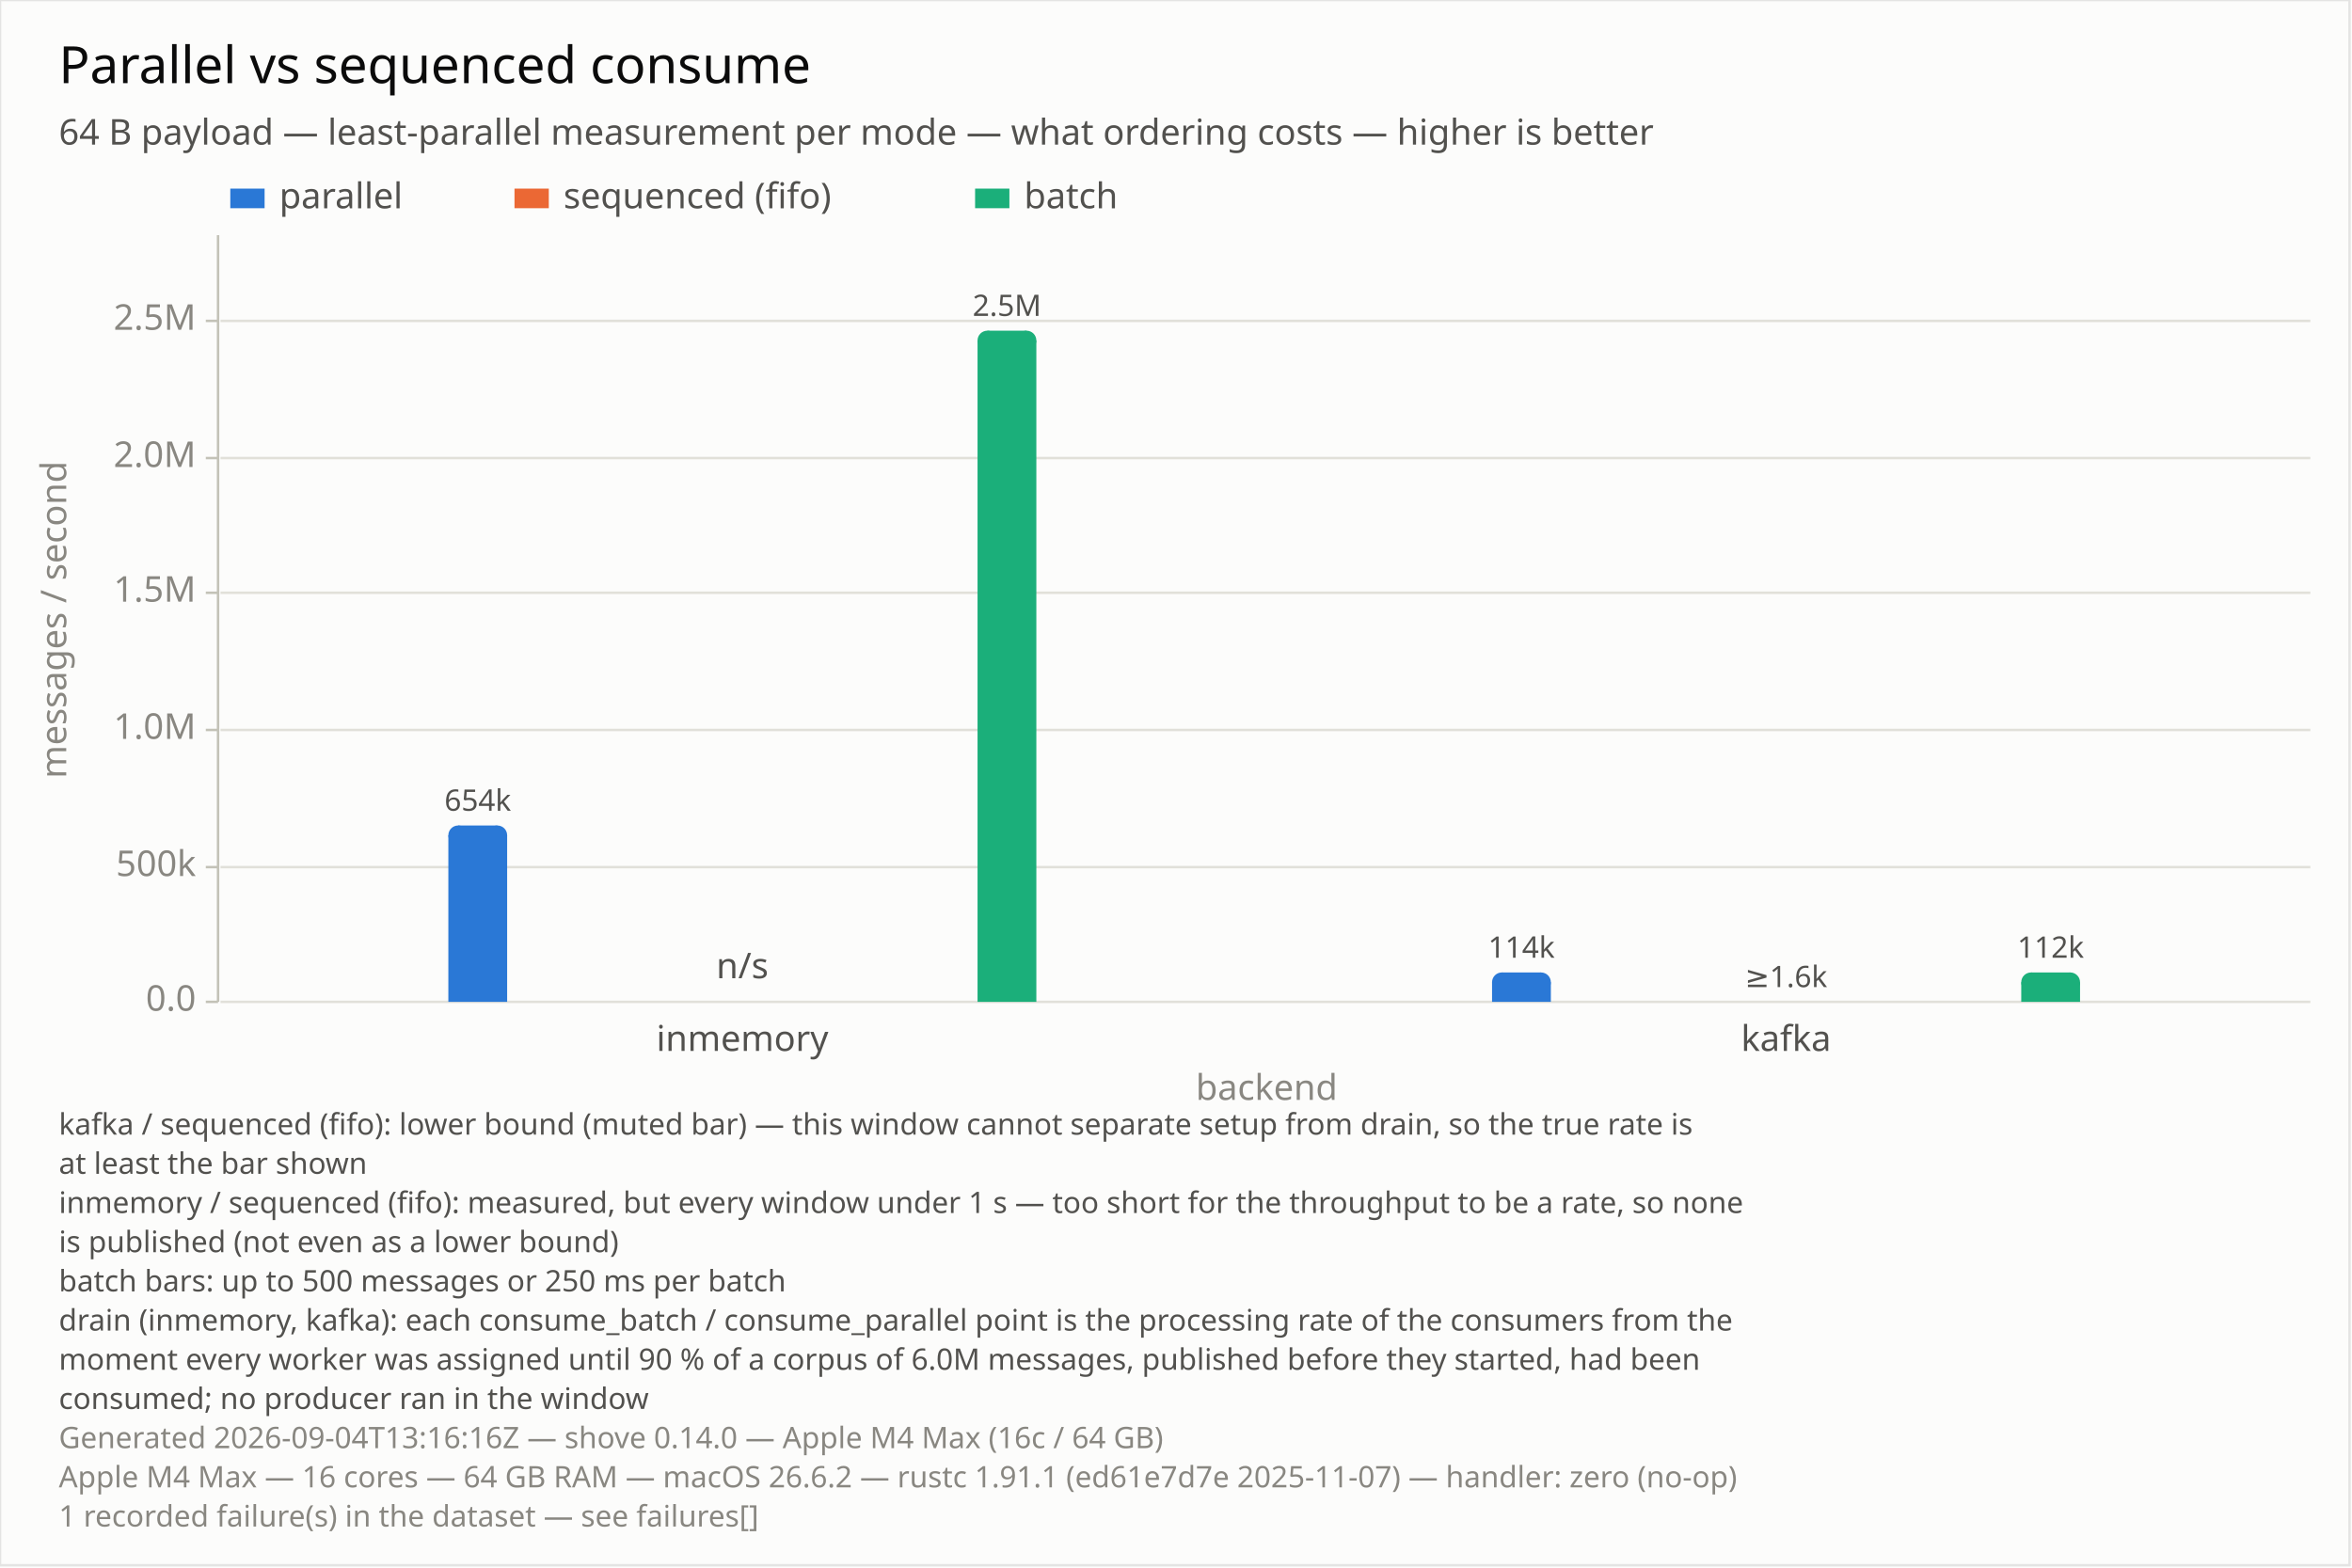
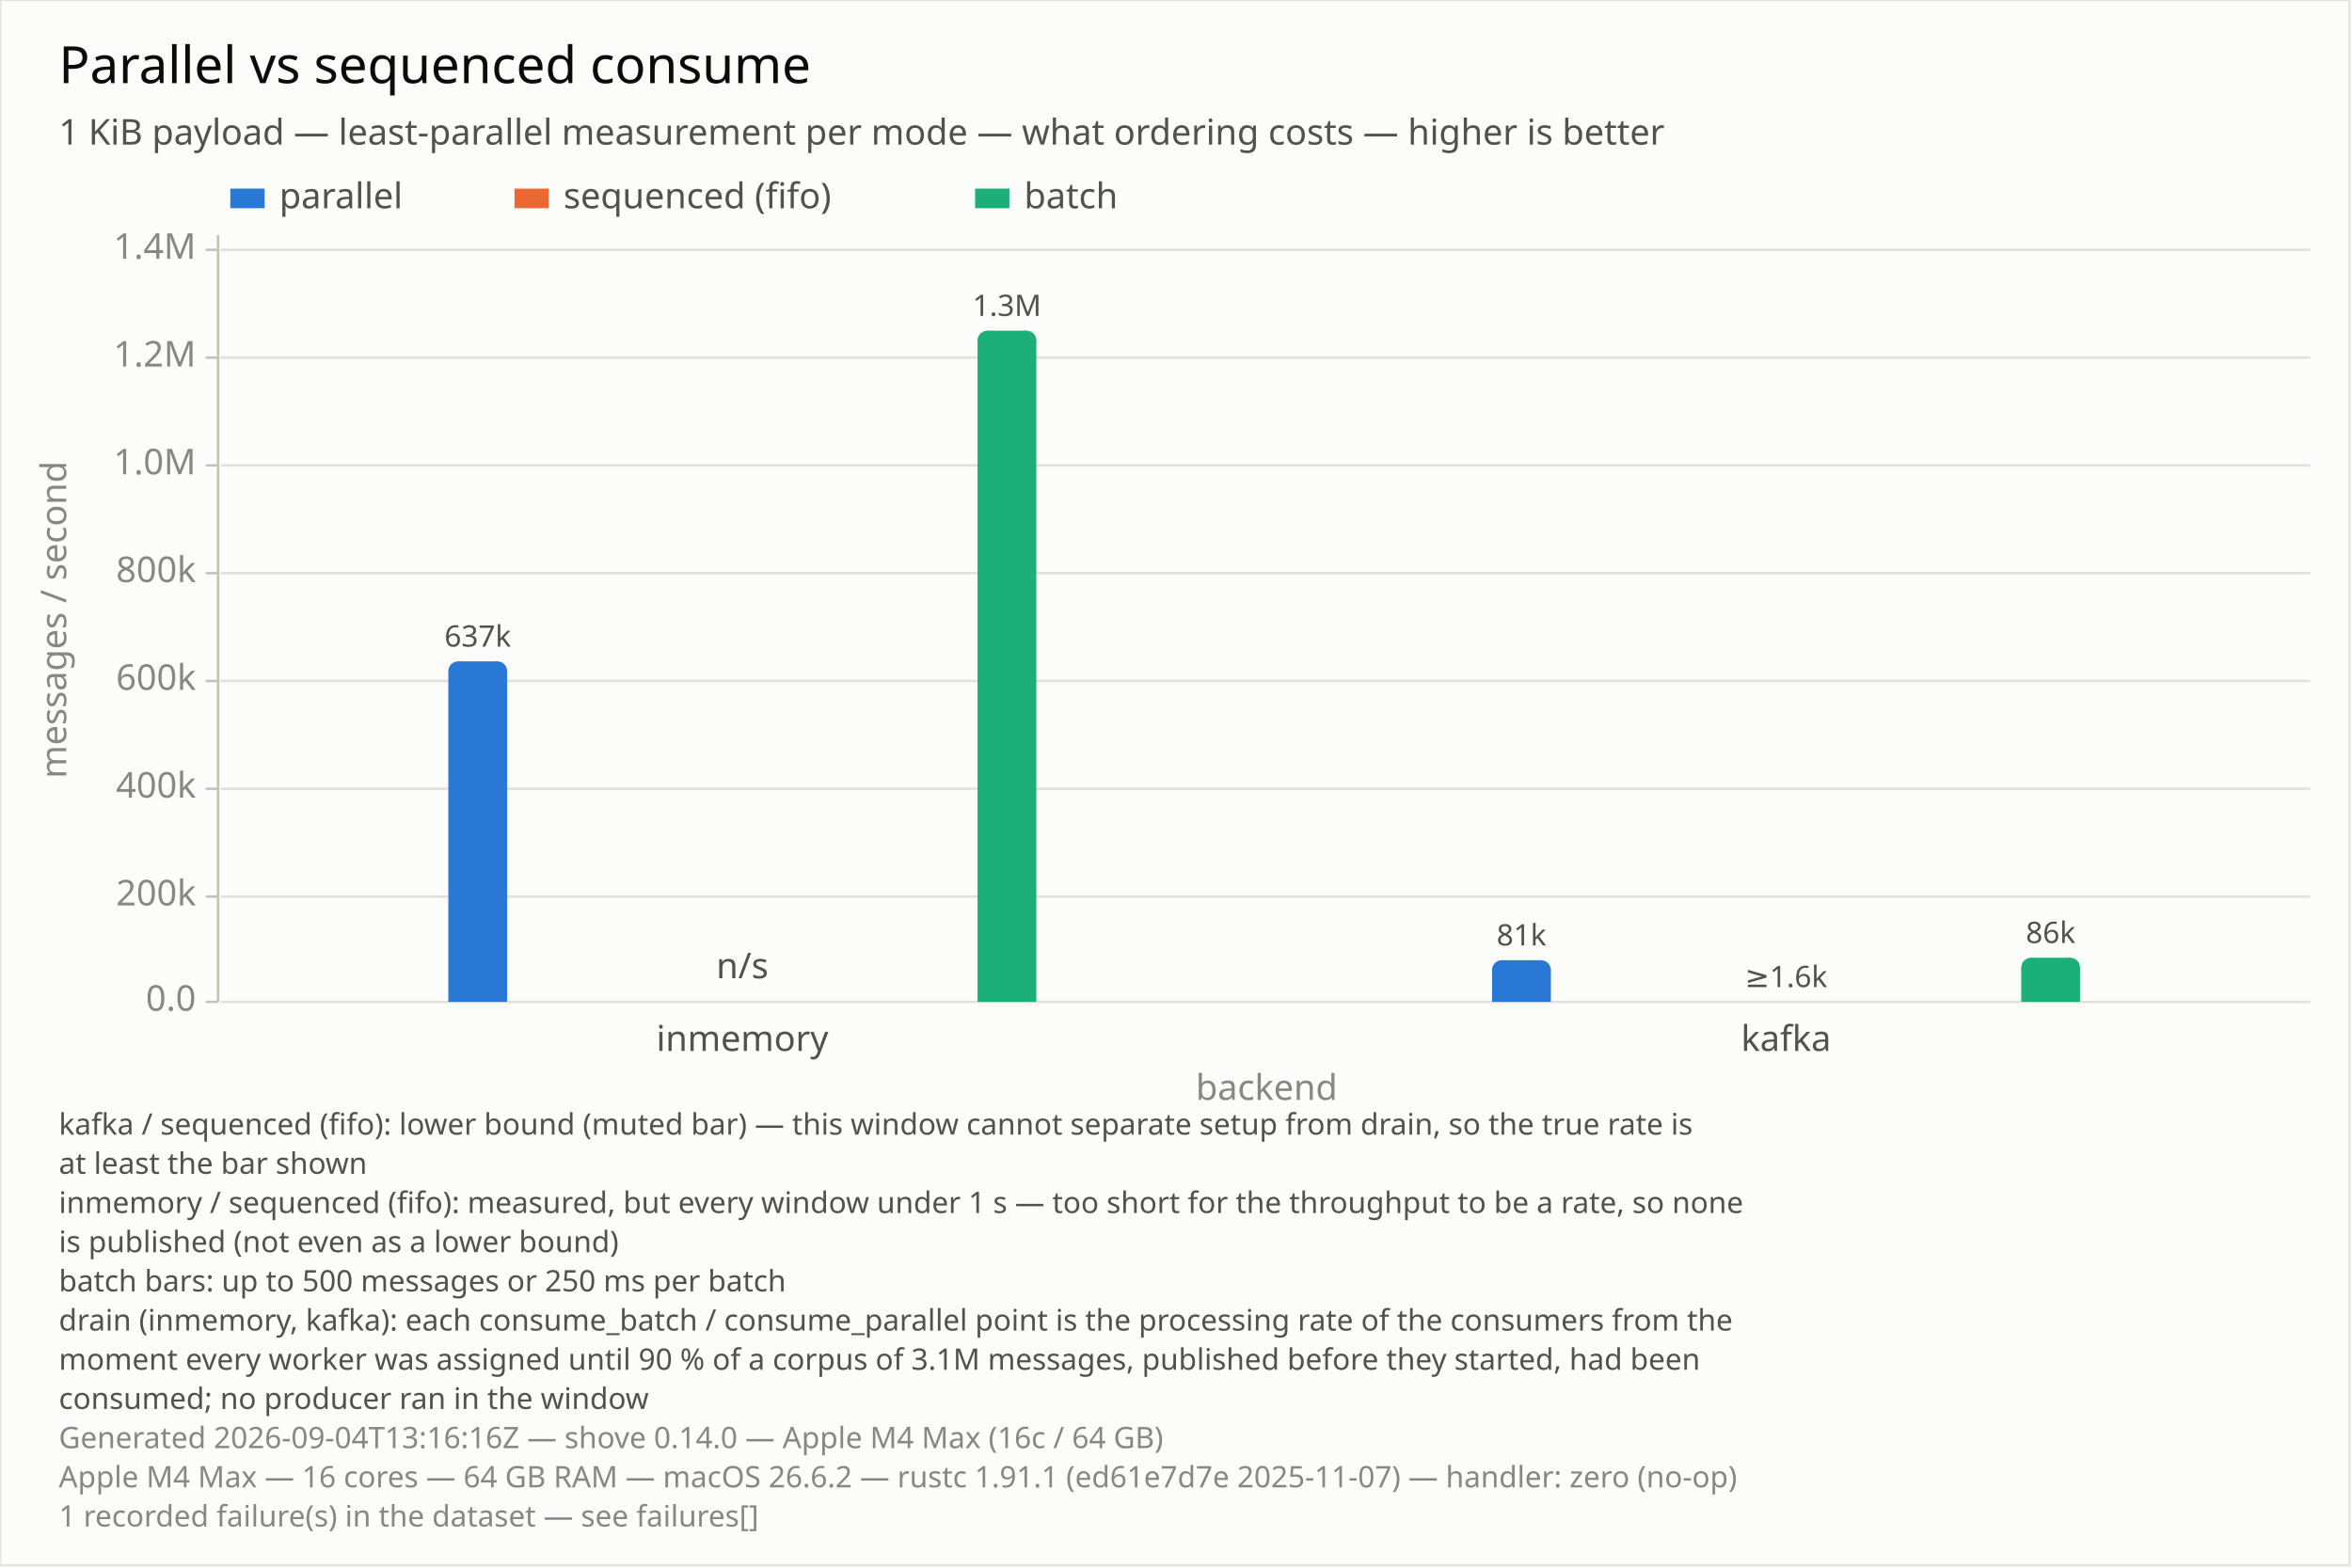
<svg xmlns="http://www.w3.org/2000/svg" width="960" height="640" viewBox="0 0 960 640">
  <rect x="0" y="0" width="960" height="640" opacity="1" fill="#FCFCFB" stroke="none" />
  <rect x="0" y="0" width="959" height="639" opacity="0.1" fill="none" stroke="#0B0B0B" />
  <text x="24" y="18" dy="0.76em" text-anchor="start" font-family="sans-serif" font-size="20.968" opacity="1" fill="#0B0B0B">
Parallel vs sequenced consume
</text>
  <text x="24" y="48" dy="0.76em" text-anchor="start" font-family="sans-serif" font-size="14.516" opacity="1" fill="#52514E">
- 64 B payload — least-parallel measurement per mode — what ordering costs — higher is better
+ 1 KiB payload — least-parallel measurement per mode — what ordering costs — higher is better
</text>
  <text x="24" y="454" dy="0.76em" text-anchor="start" font-family="sans-serif" font-size="12.097" opacity="1" fill="#52514E">
kafka / sequenced (fifo): lower bound (muted bar) — this window cannot separate setup from drain, so the true rate is
</text>
  <text x="24" y="470" dy="0.76em" text-anchor="start" font-family="sans-serif" font-size="12.097" opacity="1" fill="#52514E">
at least the bar shown
</text>
  <text x="24" y="486" dy="0.76em" text-anchor="start" font-family="sans-serif" font-size="12.097" opacity="1" fill="#52514E">
inmemory / sequenced (fifo): measured, but every window under 1 s — too short for the throughput to be a rate, so none
</text>
  <text x="24" y="502" dy="0.76em" text-anchor="start" font-family="sans-serif" font-size="12.097" opacity="1" fill="#52514E">
is published (not even as a lower bound)
</text>
  <text x="24" y="518" dy="0.76em" text-anchor="start" font-family="sans-serif" font-size="12.097" opacity="1" fill="#52514E">
batch bars: up to 500 messages or 250 ms per batch
</text>
  <text x="24" y="534" dy="0.76em" text-anchor="start" font-family="sans-serif" font-size="12.097" opacity="1" fill="#52514E">
drain (inmemory, kafka): each consume_batch / consume_parallel point is the processing rate of the consumers from the
</text>
  <text x="24" y="550" dy="0.76em" text-anchor="start" font-family="sans-serif" font-size="12.097" opacity="1" fill="#52514E">
- moment every worker was assigned until 90 % of a corpus of 6.0M messages, published before they started, had been
+ moment every worker was assigned until 90 % of a corpus of 3.1M messages, published before they started, had been
</text>
  <text x="24" y="566" dy="0.76em" text-anchor="start" font-family="sans-serif" font-size="12.097" opacity="1" fill="#52514E">
consumed; no producer ran in the window
</text>
  <text x="24" y="582" dy="0.76em" text-anchor="start" font-family="sans-serif" font-size="12.097" opacity="1" fill="#898781">
Generated 2026-09-04T13:16:16Z — shove 0.14.0 — Apple M4 Max (16c / 64 GB)
</text>
  <text x="24" y="598" dy="0.76em" text-anchor="start" font-family="sans-serif" font-size="12.097" opacity="1" fill="#898781">
Apple M4 Max — 16 cores — 64 GB RAM — macOS 26.6.2 — rustc 1.91.1 (ed61e7d7e 2025-11-07) — handler: zero (no-op)
</text>
  <text x="24" y="614" dy="0.76em" text-anchor="start" font-family="sans-serif" font-size="12.097" opacity="1" fill="#898781">
1 recorded failure(s) in the dataset — see failures[]
</text>
  <text x="16" y="253" dy="0.76em" text-anchor="middle" font-family="sans-serif" font-size="14.516" opacity="1" fill="#898781" transform="rotate(270, 16, 253)">
messages / second
</text>
  <line opacity="1" stroke="#E1E0D9" stroke-width="1" x1="90" y1="409" x2="943" y2="409" />
-   <line opacity="1" stroke="#E1E0D9" stroke-width="1" x1="90" y1="354" x2="943" y2="354" />
-   <line opacity="1" stroke="#E1E0D9" stroke-width="1" x1="90" y1="298" x2="943" y2="298" />
-   <line opacity="1" stroke="#E1E0D9" stroke-width="1" x1="90" y1="242" x2="943" y2="242" />
-   <line opacity="1" stroke="#E1E0D9" stroke-width="1" x1="90" y1="187" x2="943" y2="187" />
-   <line opacity="1" stroke="#E1E0D9" stroke-width="1" x1="90" y1="131" x2="943" y2="131" />
+   <line opacity="1" stroke="#E1E0D9" stroke-width="1" x1="90" y1="366" x2="943" y2="366" />
+   <line opacity="1" stroke="#E1E0D9" stroke-width="1" x1="90" y1="322" x2="943" y2="322" />
+   <line opacity="1" stroke="#E1E0D9" stroke-width="1" x1="90" y1="278" x2="943" y2="278" />
+   <line opacity="1" stroke="#E1E0D9" stroke-width="1" x1="90" y1="234" x2="943" y2="234" />
+   <line opacity="1" stroke="#E1E0D9" stroke-width="1" x1="90" y1="190" x2="943" y2="190" />
+   <line opacity="1" stroke="#E1E0D9" stroke-width="1" x1="90" y1="146" x2="943" y2="146" />
+   <line opacity="1" stroke="#E1E0D9" stroke-width="1" x1="90" y1="102" x2="943" y2="102" />
  <polyline fill="none" opacity="1" stroke="#C3C2B7" stroke-width="1" points="89,96 89,409 " />
  <text x="80" y="409" dy="0.5ex" text-anchor="end" font-family="sans-serif" font-size="14.516" opacity="1" fill="#898781">
0.0
</text>
  <polyline fill="none" opacity="1" stroke="#C3C2B7" stroke-width="1" points="84,409 89,409 " />
-   <text x="80" y="354" dy="0.5ex" text-anchor="end" font-family="sans-serif" font-size="14.516" opacity="1" fill="#898781">
- 500k
+   <text x="80" y="366" dy="0.5ex" text-anchor="end" font-family="sans-serif" font-size="14.516" opacity="1" fill="#898781">
+ 200k
</text>
-   <polyline fill="none" opacity="1" stroke="#C3C2B7" stroke-width="1" points="84,354 89,354 " />
-   <text x="80" y="298" dy="0.5ex" text-anchor="end" font-family="sans-serif" font-size="14.516" opacity="1" fill="#898781">
+   <polyline fill="none" opacity="1" stroke="#C3C2B7" stroke-width="1" points="84,366 89,366 " />
+   <text x="80" y="322" dy="0.5ex" text-anchor="end" font-family="sans-serif" font-size="14.516" opacity="1" fill="#898781">
+ 400k
+ </text>
+   <polyline fill="none" opacity="1" stroke="#C3C2B7" stroke-width="1" points="84,322 89,322 " />
+   <text x="80" y="278" dy="0.5ex" text-anchor="end" font-family="sans-serif" font-size="14.516" opacity="1" fill="#898781">
+ 600k
+ </text>
+   <polyline fill="none" opacity="1" stroke="#C3C2B7" stroke-width="1" points="84,278 89,278 " />
+   <text x="80" y="234" dy="0.5ex" text-anchor="end" font-family="sans-serif" font-size="14.516" opacity="1" fill="#898781">
+ 800k
+ </text>
+   <polyline fill="none" opacity="1" stroke="#C3C2B7" stroke-width="1" points="84,234 89,234 " />
+   <text x="80" y="190" dy="0.5ex" text-anchor="end" font-family="sans-serif" font-size="14.516" opacity="1" fill="#898781">
1.0M
</text>
-   <polyline fill="none" opacity="1" stroke="#C3C2B7" stroke-width="1" points="84,298 89,298 " />
-   <text x="80" y="242" dy="0.5ex" text-anchor="end" font-family="sans-serif" font-size="14.516" opacity="1" fill="#898781">
- 1.5M
+   <polyline fill="none" opacity="1" stroke="#C3C2B7" stroke-width="1" points="84,190 89,190 " />
+   <text x="80" y="146" dy="0.5ex" text-anchor="end" font-family="sans-serif" font-size="14.516" opacity="1" fill="#898781">
+ 1.2M
</text>
-   <polyline fill="none" opacity="1" stroke="#C3C2B7" stroke-width="1" points="84,242 89,242 " />
-   <text x="80" y="187" dy="0.5ex" text-anchor="end" font-family="sans-serif" font-size="14.516" opacity="1" fill="#898781">
- 2.0M
+   <polyline fill="none" opacity="1" stroke="#C3C2B7" stroke-width="1" points="84,146 89,146 " />
+   <text x="80" y="102" dy="0.5ex" text-anchor="end" font-family="sans-serif" font-size="14.516" opacity="1" fill="#898781">
+ 1.4M
</text>
-   <polyline fill="none" opacity="1" stroke="#C3C2B7" stroke-width="1" points="84,187 89,187 " />
-   <text x="80" y="131" dy="0.5ex" text-anchor="end" font-family="sans-serif" font-size="14.516" opacity="1" fill="#898781">
- 2.5M
- </text>
-   <polyline fill="none" opacity="1" stroke="#C3C2B7" stroke-width="1" points="84,131 89,131 " />
-   <rect x="183" y="341" width="24" height="68" opacity="1" fill="#2A78D6" stroke="none" />
-   <rect x="187" y="337" width="16" height="5" opacity="1" fill="#2A78D6" stroke="none" />
-   <circle cx="187" cy="341" r="4" opacity="1" fill="#2A78D6" stroke="none" stroke-width="0" />
-   <circle cx="203" cy="341" r="4" opacity="1" fill="#2A78D6" stroke="none" stroke-width="0" />
-   <text x="195" y="334" dy="-0.5ex" text-anchor="middle" font-family="sans-serif" font-size="12.097" opacity="1" fill="#52514E">
- 654k
+   <polyline fill="none" opacity="1" stroke="#C3C2B7" stroke-width="1" points="84,102 89,102 " />
+   <rect x="183" y="274" width="24" height="135" opacity="1" fill="#2A78D6" stroke="none" />
+   <rect x="187" y="270" width="16" height="5" opacity="1" fill="#2A78D6" stroke="none" />
+   <circle cx="187" cy="274" r="4" opacity="1" fill="#2A78D6" stroke="none" stroke-width="0" />
+   <circle cx="203" cy="274" r="4" opacity="1" fill="#2A78D6" stroke="none" stroke-width="0" />
+   <text x="195" y="267" dy="-0.5ex" text-anchor="middle" font-family="sans-serif" font-size="12.097" opacity="1" fill="#52514E">
+ 637k
</text>
  <text x="303" y="403" dy="-0.5ex" text-anchor="middle" font-family="sans-serif" font-size="14.516" opacity="1" fill="#52514E">
n/s
</text>
  <rect x="399" y="139" width="24" height="270" opacity="1" fill="#1BAF7A" stroke="none" />
  <rect x="403" y="135" width="16" height="5" opacity="1" fill="#1BAF7A" stroke="none" />
  <circle cx="403" cy="139" r="4" opacity="1" fill="#1BAF7A" stroke="none" stroke-width="0" />
  <circle cx="419" cy="139" r="4" opacity="1" fill="#1BAF7A" stroke="none" stroke-width="0" />
  <text x="411" y="132" dy="-0.5ex" text-anchor="middle" font-family="sans-serif" font-size="12.097" opacity="1" fill="#52514E">
- 2.5M
+ 1.3M
</text>
-   <rect x="609" y="401" width="24" height="8" opacity="1" fill="#2A78D6" stroke="none" />
-   <rect x="613" y="397" width="16" height="5" opacity="1" fill="#2A78D6" stroke="none" />
-   <circle cx="613" cy="401" r="4" opacity="1" fill="#2A78D6" stroke="none" stroke-width="0" />
-   <circle cx="629" cy="401" r="4" opacity="1" fill="#2A78D6" stroke="none" stroke-width="0" />
-   <text x="621" y="394" dy="-0.5ex" text-anchor="middle" font-family="sans-serif" font-size="12.097" opacity="1" fill="#52514E">
- 114k
+   <rect x="609" y="396" width="24" height="13" opacity="1" fill="#2A78D6" stroke="none" />
+   <rect x="613" y="392" width="16" height="5" opacity="1" fill="#2A78D6" stroke="none" />
+   <circle cx="613" cy="396" r="4" opacity="1" fill="#2A78D6" stroke="none" stroke-width="0" />
+   <circle cx="629" cy="396" r="4" opacity="1" fill="#2A78D6" stroke="none" stroke-width="0" />
+   <text x="621" y="389" dy="-0.5ex" text-anchor="middle" font-family="sans-serif" font-size="12.097" opacity="1" fill="#52514E">
+ 81k
</text>
  <text x="729" y="406" dy="-0.5ex" text-anchor="middle" font-family="sans-serif" font-size="12.097" opacity="1" fill="#52514E">
≥1.6k
</text>
-   <rect x="825" y="401" width="24" height="8" opacity="1" fill="#1BAF7A" stroke="none" />
-   <rect x="829" y="397" width="16" height="5" opacity="1" fill="#1BAF7A" stroke="none" />
-   <circle cx="829" cy="401" r="4" opacity="1" fill="#1BAF7A" stroke="none" stroke-width="0" />
-   <circle cx="845" cy="401" r="4" opacity="1" fill="#1BAF7A" stroke="none" stroke-width="0" />
-   <text x="837" y="394" dy="-0.5ex" text-anchor="middle" font-family="sans-serif" font-size="12.097" opacity="1" fill="#52514E">
- 112k
+   <rect x="825" y="395" width="24" height="14" opacity="1" fill="#1BAF7A" stroke="none" />
+   <rect x="829" y="391" width="16" height="5" opacity="1" fill="#1BAF7A" stroke="none" />
+   <circle cx="829" cy="395" r="4" opacity="1" fill="#1BAF7A" stroke="none" stroke-width="0" />
+   <circle cx="845" cy="395" r="4" opacity="1" fill="#1BAF7A" stroke="none" stroke-width="0" />
+   <text x="837" y="388" dy="-0.5ex" text-anchor="middle" font-family="sans-serif" font-size="12.097" opacity="1" fill="#52514E">
+ 86k
</text>
  <text x="303" y="418" dy="0.76em" text-anchor="middle" font-family="sans-serif" font-size="14.516" opacity="1" fill="#52514E">
inmemory
</text>
  <text x="729" y="418" dy="0.76em" text-anchor="middle" font-family="sans-serif" font-size="14.516" opacity="1" fill="#52514E">
kafka
</text>
  <text x="517" y="438" dy="0.76em" text-anchor="middle" font-family="sans-serif" font-size="14.516" opacity="1" fill="#898781">
backend
</text>
  <rect x="94" y="77" width="14" height="8" opacity="1" fill="#2A78D6" stroke="none" />
  <text x="114" y="74" dy="0.76em" text-anchor="start" font-family="sans-serif" font-size="14.516" opacity="1" fill="#52514E">
parallel
</text>
  <rect x="210" y="77" width="14" height="8" opacity="1" fill="#EB6834" stroke="none" />
  <text x="230" y="74" dy="0.76em" text-anchor="start" font-family="sans-serif" font-size="14.516" opacity="1" fill="#52514E">
sequenced (fifo)
</text>
  <rect x="398" y="77" width="14" height="8" opacity="1" fill="#1BAF7A" stroke="none" />
  <text x="418" y="74" dy="0.76em" text-anchor="start" font-family="sans-serif" font-size="14.516" opacity="1" fill="#52514E">
batch
</text>
</svg>
